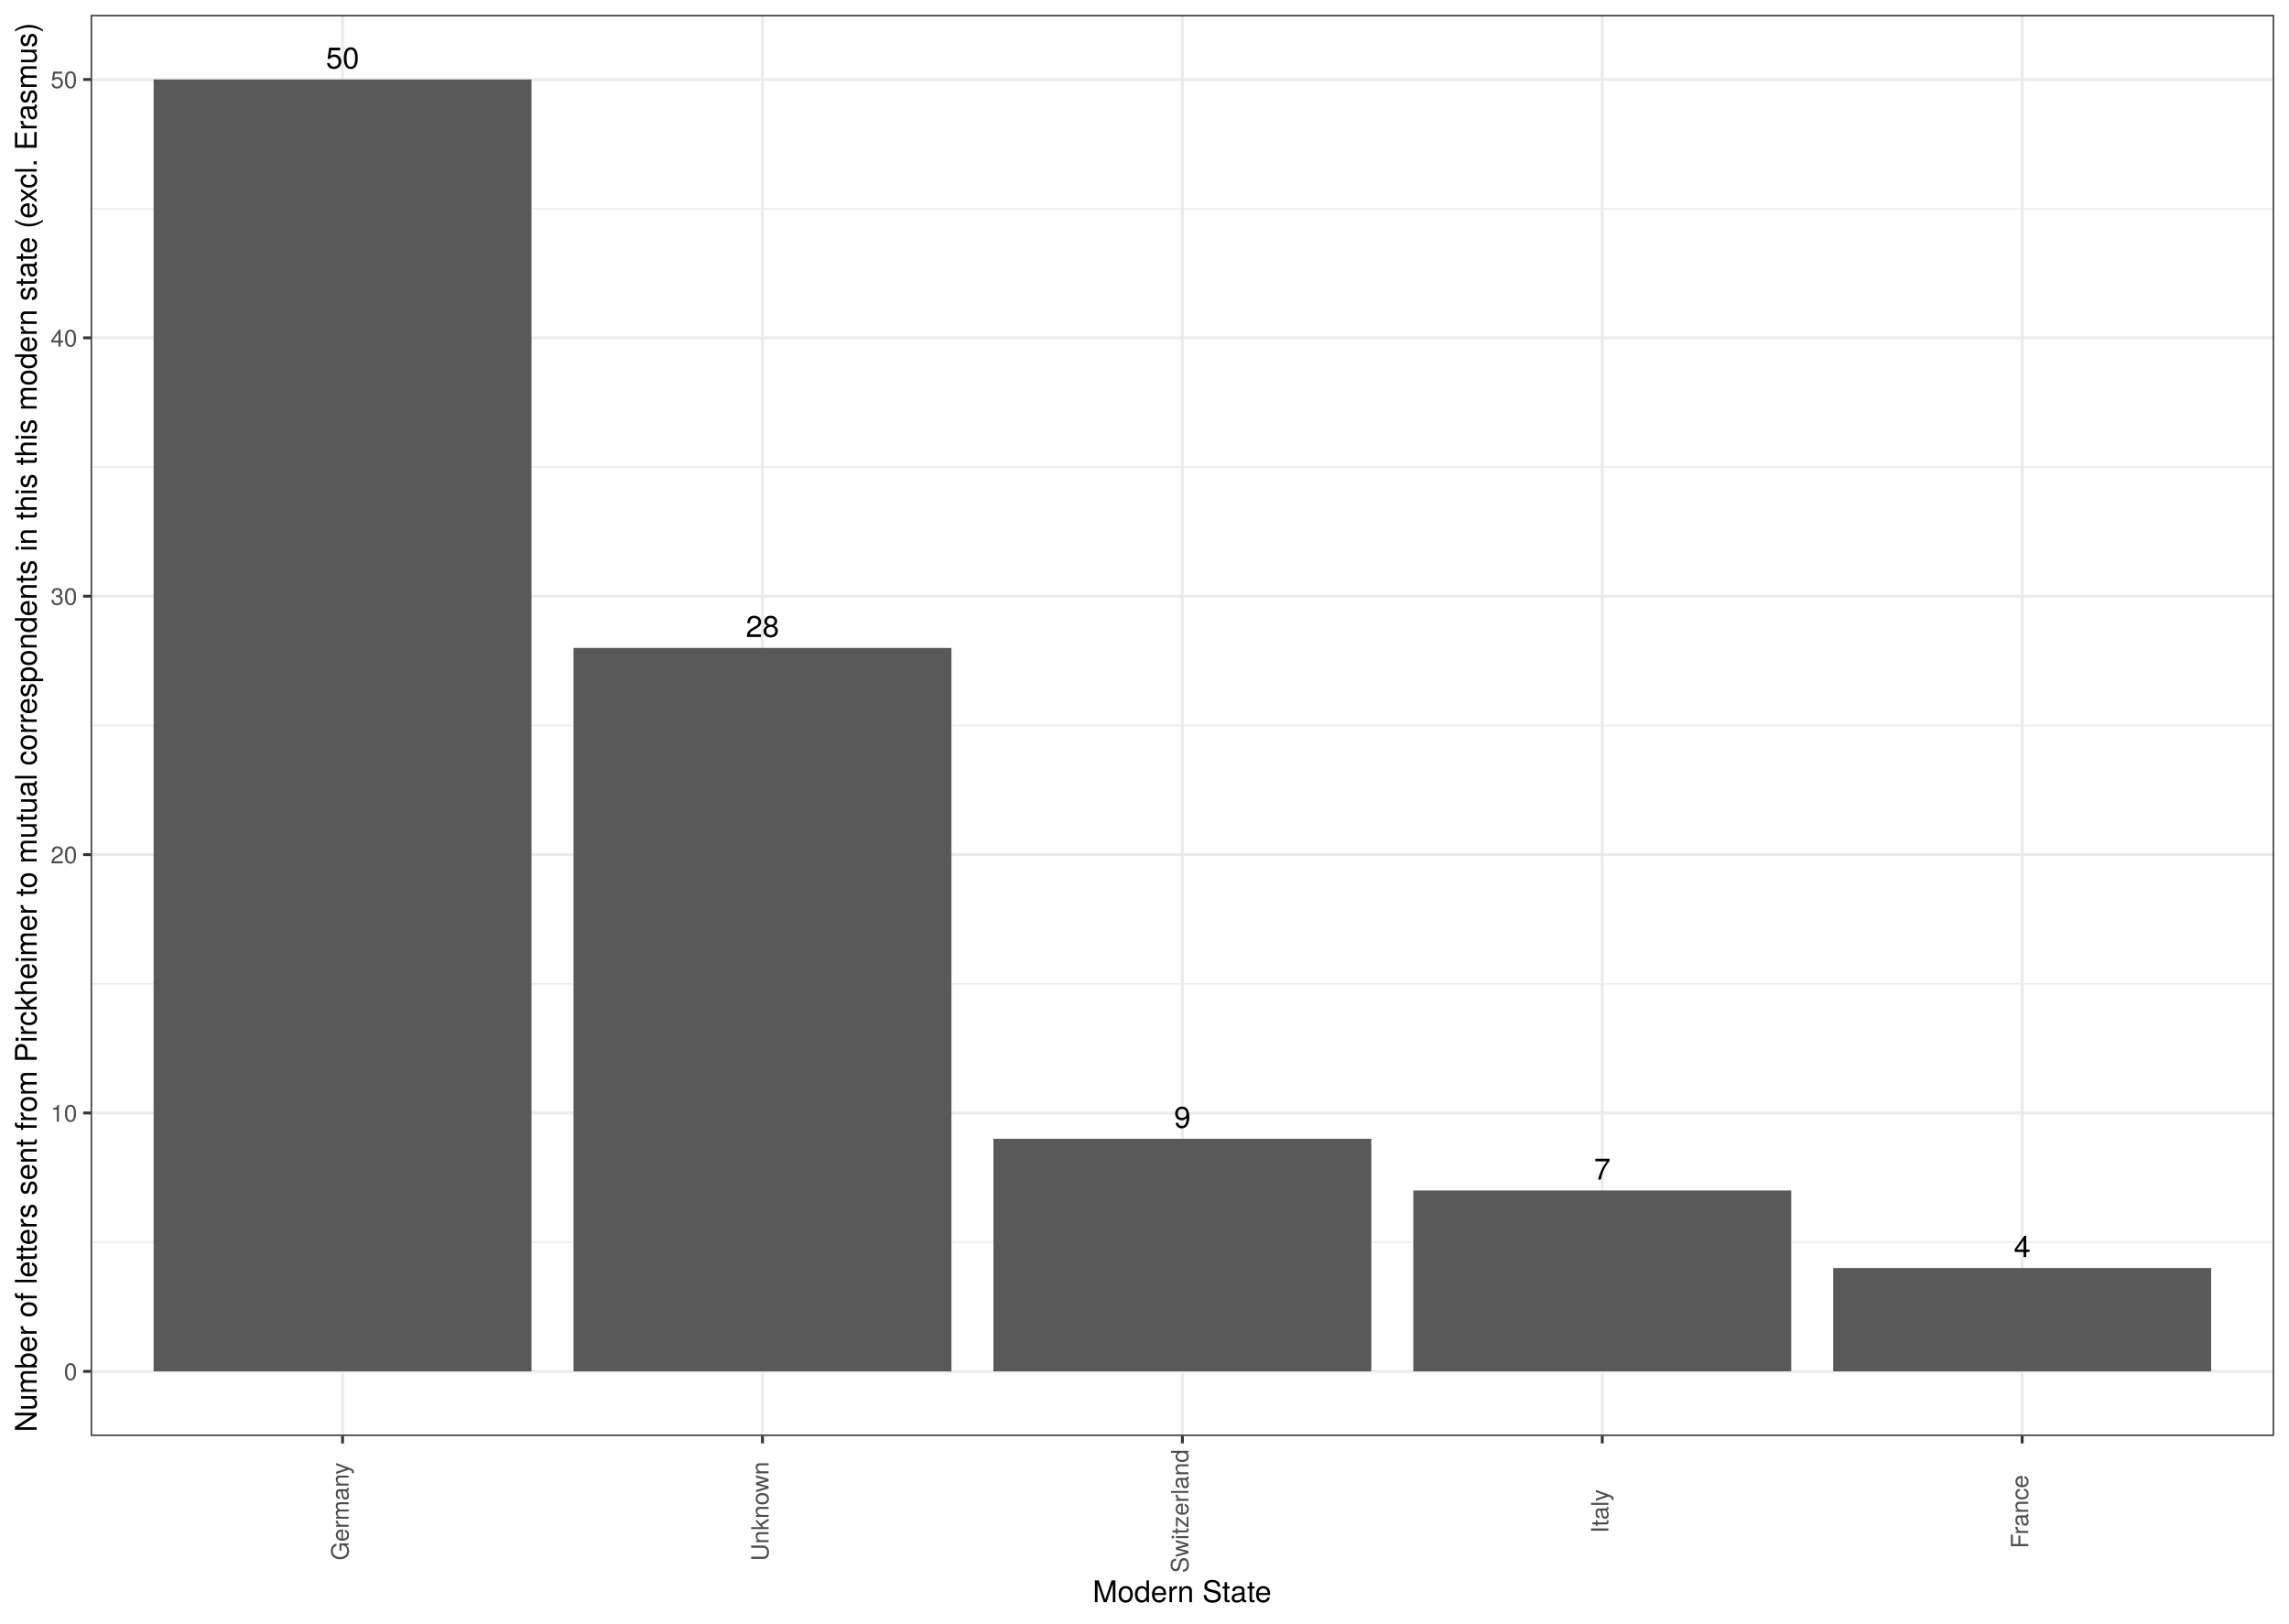
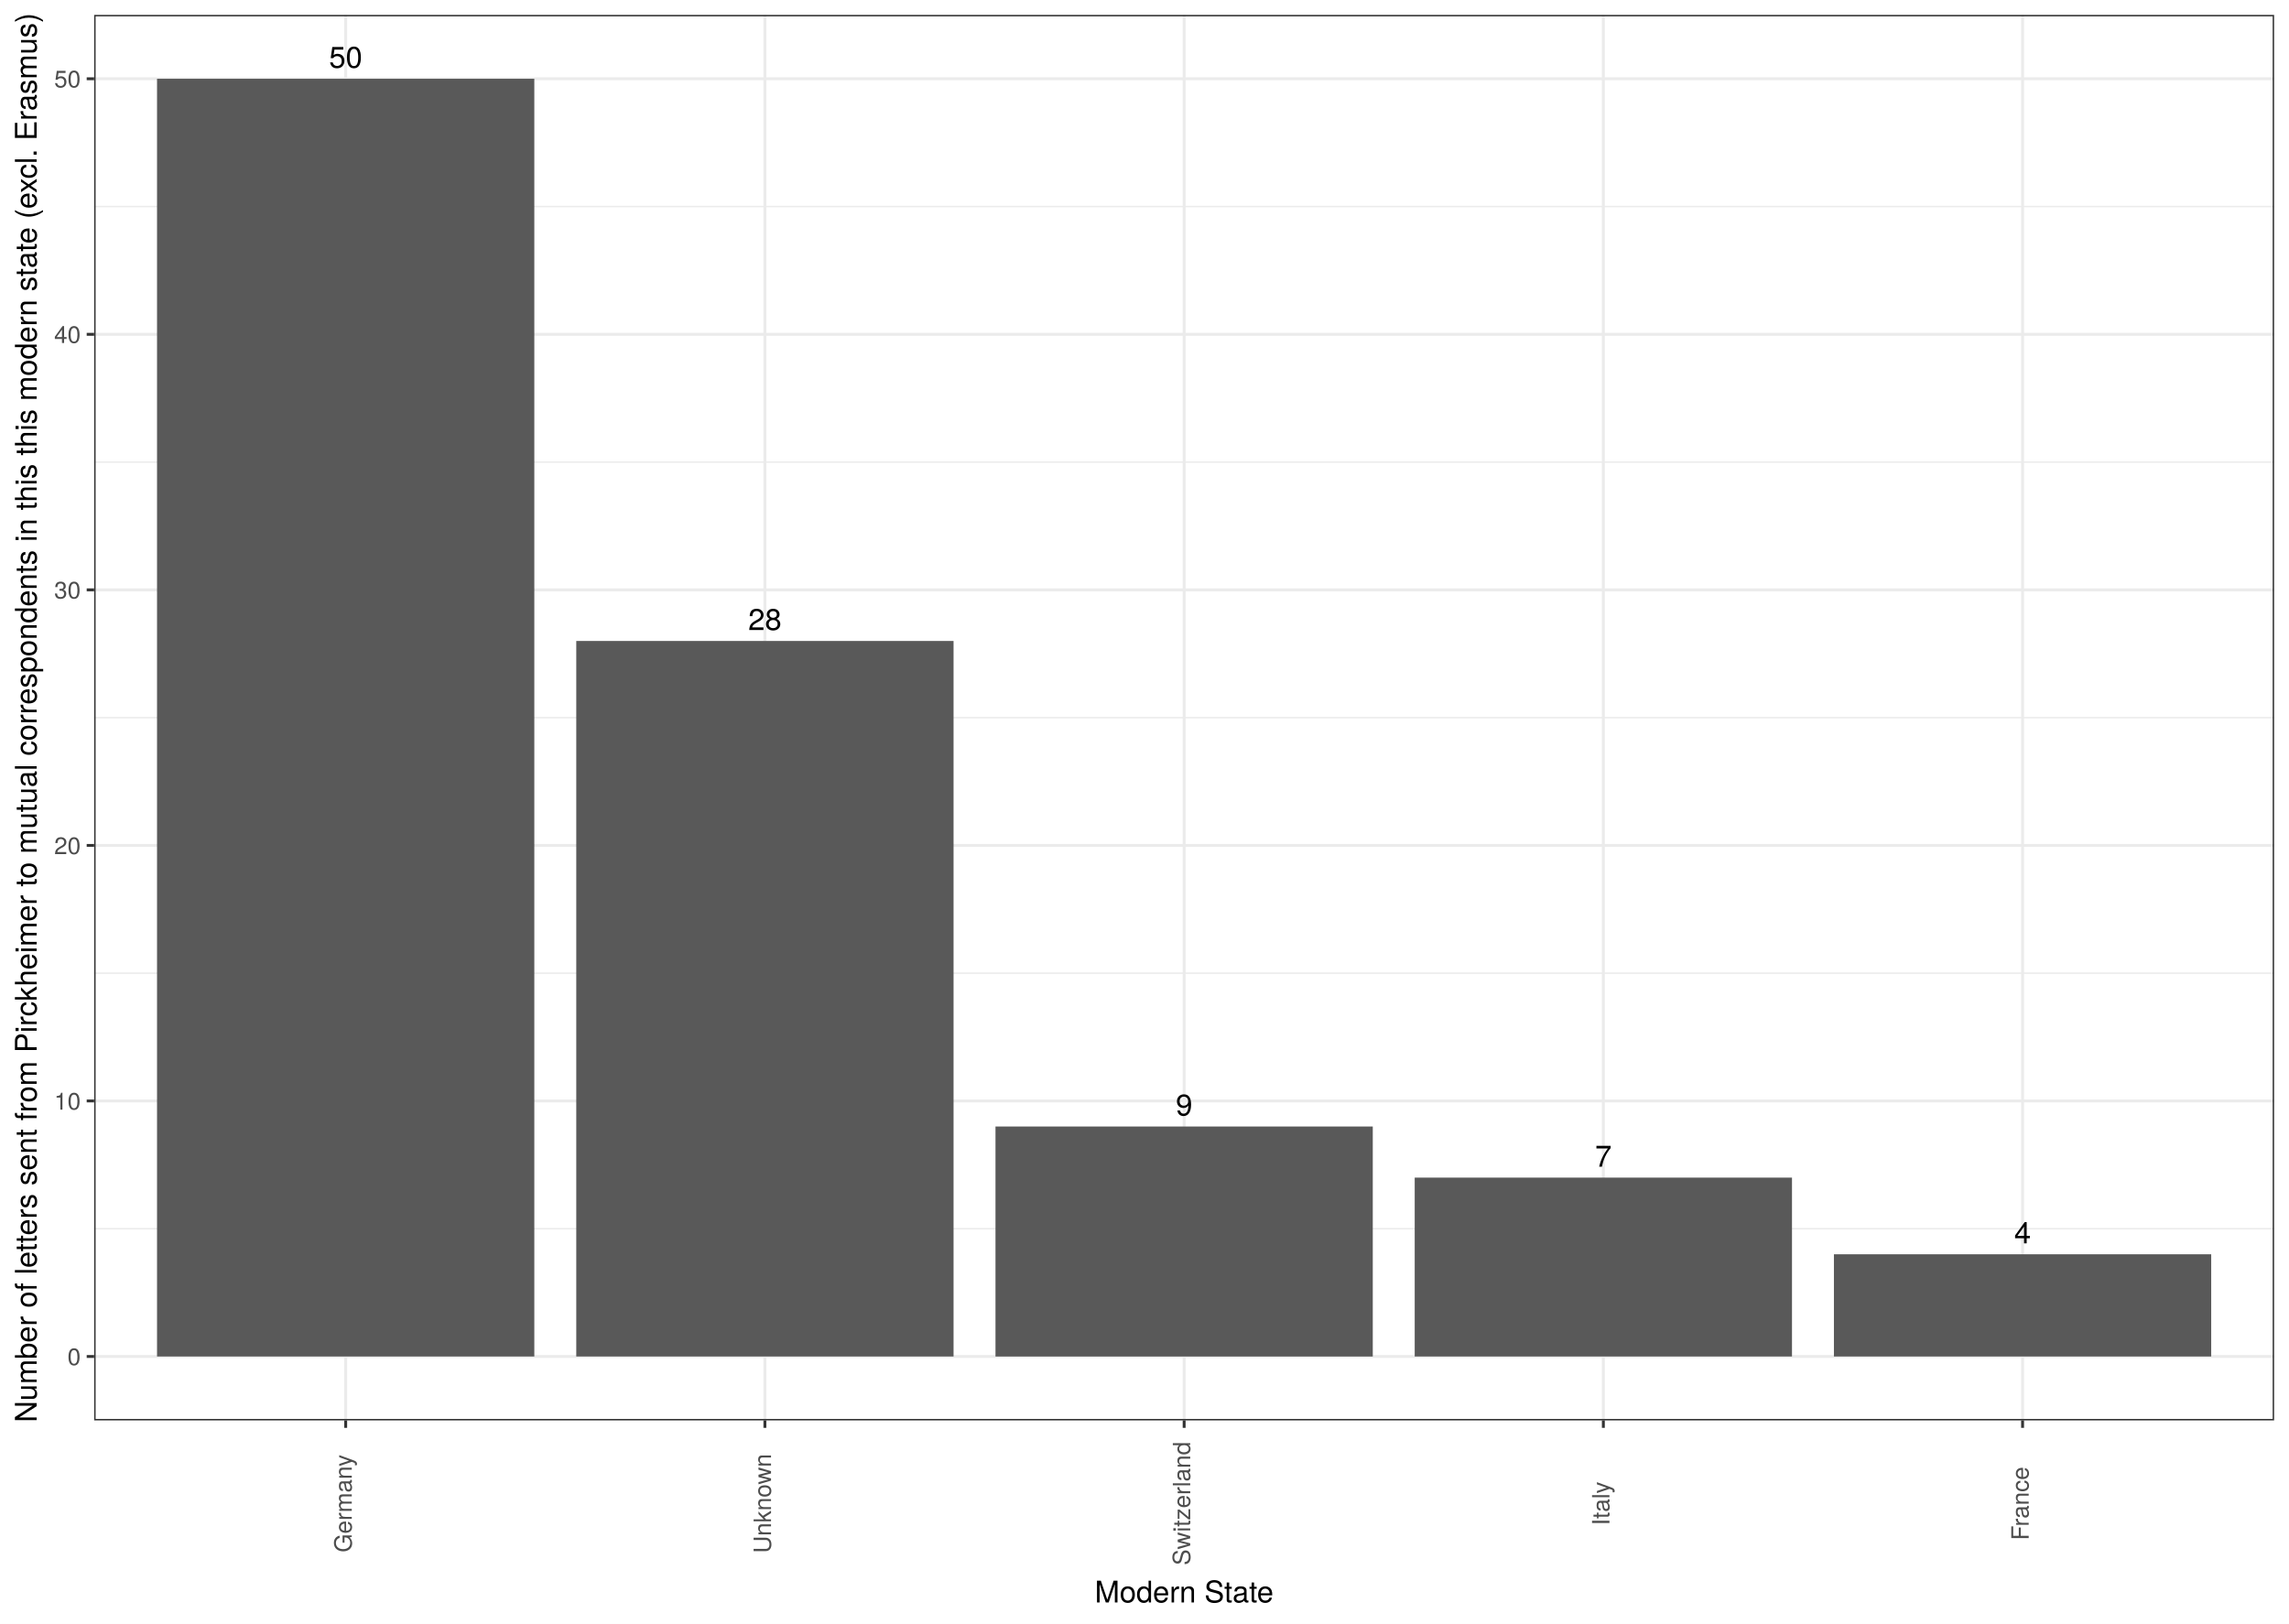
- <svg xmlns="http://www.w3.org/2000/svg" viewBox="0 0 842.40 597.60">
+ <svg xmlns="http://www.w3.org/2000/svg" class="svglite" width="842.40pt" height="597.60pt" viewBox="0 0 842.40 597.60">
  <defs>
    <style type="text/css">
-     line, polyline, polygon, path, rect, circle {
+     .svglite line, .svglite polyline, .svglite polygon, .svglite path, .svglite rect, .svglite circle {
      fill: none;
      stroke: #000000;
      stroke-linecap: round;
      stroke-linejoin: round;
      stroke-miterlimit: 10.00;
    }
+     .svglite text {
+       white-space: pre;
+     }
  </style>
  </defs>
  <rect width="100%" height="100%" style="stroke: none; fill: #FFFFFF;" />
-   <rect x="0" y="-0" width="842.40" height="597.60" style="stroke-width: 1.07; stroke: #FFFFFF; fill: #FFFFFF;" />
  <defs>
-     <clipPath id="cpMzMuMzV8ODM2LjkyfDUyOC41NXw1LjQ4">
-       <rect x="33.35" y="5.48" width="803.57" height="523.07" />
-     </clipPath>
-   </defs>
-   <rect x="33.35" y="5.48" width="803.57" height="523.07" style="stroke-width: 1.07; stroke: none; fill: #FFFFFF;" clip-path="url(#cpMzMuMzV8ODM2LjkyfDUyOC41NXw1LjQ4)" />
-   <polyline points="33.35,457.23 836.92,457.23 " style="stroke-width: 0.53; stroke: #EBEBEB; stroke-linecap: butt;" clip-path="url(#cpMzMuMzV8ODM2LjkyfDUyOC41NXw1LjQ4)" />
-   <polyline points="33.35,362.12 836.92,362.12 " style="stroke-width: 0.53; stroke: #EBEBEB; stroke-linecap: butt;" clip-path="url(#cpMzMuMzV8ODM2LjkyfDUyOC41NXw1LjQ4)" />
-   <polyline points="33.35,267.02 836.92,267.02 " style="stroke-width: 0.53; stroke: #EBEBEB; stroke-linecap: butt;" clip-path="url(#cpMzMuMzV8ODM2LjkyfDUyOC41NXw1LjQ4)" />
-   <polyline points="33.35,171.91 836.92,171.91 " style="stroke-width: 0.53; stroke: #EBEBEB; stroke-linecap: butt;" clip-path="url(#cpMzMuMzV8ODM2LjkyfDUyOC41NXw1LjQ4)" />
-   <polyline points="33.35,76.81 836.92,76.81 " style="stroke-width: 0.53; stroke: #EBEBEB; stroke-linecap: butt;" clip-path="url(#cpMzMuMzV8ODM2LjkyfDUyOC41NXw1LjQ4)" />
-   <polyline points="33.35,504.78 836.92,504.78 " style="stroke-width: 1.07; stroke: #EBEBEB; stroke-linecap: butt;" clip-path="url(#cpMzMuMzV8ODM2LjkyfDUyOC41NXw1LjQ4)" />
-   <polyline points="33.35,409.67 836.92,409.67 " style="stroke-width: 1.07; stroke: #EBEBEB; stroke-linecap: butt;" clip-path="url(#cpMzMuMzV8ODM2LjkyfDUyOC41NXw1LjQ4)" />
-   <polyline points="33.35,314.57 836.92,314.57 " style="stroke-width: 1.07; stroke: #EBEBEB; stroke-linecap: butt;" clip-path="url(#cpMzMuMzV8ODM2LjkyfDUyOC41NXw1LjQ4)" />
-   <polyline points="33.35,219.46 836.92,219.46 " style="stroke-width: 1.07; stroke: #EBEBEB; stroke-linecap: butt;" clip-path="url(#cpMzMuMzV8ODM2LjkyfDUyOC41NXw1LjQ4)" />
-   <polyline points="33.35,124.36 836.92,124.36 " style="stroke-width: 1.07; stroke: #EBEBEB; stroke-linecap: butt;" clip-path="url(#cpMzMuMzV8ODM2LjkyfDUyOC41NXw1LjQ4)" />
-   <polyline points="33.35,29.26 836.92,29.26 " style="stroke-width: 1.07; stroke: #EBEBEB; stroke-linecap: butt;" clip-path="url(#cpMzMuMzV8ODM2LjkyfDUyOC41NXw1LjQ4)" />
-   <polyline points="126.07,528.55 126.07,5.48 " style="stroke-width: 1.07; stroke: #EBEBEB; stroke-linecap: butt;" clip-path="url(#cpMzMuMzV8ODM2LjkyfDUyOC41NXw1LjQ4)" />
-   <polyline points="280.60,528.55 280.60,5.48 " style="stroke-width: 1.07; stroke: #EBEBEB; stroke-linecap: butt;" clip-path="url(#cpMzMuMzV8ODM2LjkyfDUyOC41NXw1LjQ4)" />
-   <polyline points="435.14,528.55 435.14,5.48 " style="stroke-width: 1.07; stroke: #EBEBEB; stroke-linecap: butt;" clip-path="url(#cpMzMuMzV8ODM2LjkyfDUyOC41NXw1LjQ4)" />
-   <polyline points="589.67,528.55 589.67,5.48 " style="stroke-width: 1.07; stroke: #EBEBEB; stroke-linecap: butt;" clip-path="url(#cpMzMuMzV8ODM2LjkyfDUyOC41NXw1LjQ4)" />
-   <polyline points="744.20,528.55 744.20,5.48 " style="stroke-width: 1.07; stroke: #EBEBEB; stroke-linecap: butt;" clip-path="url(#cpMzMuMzV8ODM2LjkyfDUyOC41NXw1LjQ4)" />
-   <rect x="56.53" y="29.26" width="139.08" height="475.52" style="stroke-width: 1.07; stroke: none; stroke-linecap: square; stroke-linejoin: miter; fill: #595959;" clip-path="url(#cpMzMuMzV8ODM2LjkyfDUyOC41NXw1LjQ4)" />
-   <rect x="211.07" y="238.49" width="139.08" height="266.29" style="stroke-width: 1.07; stroke: none; stroke-linecap: square; stroke-linejoin: miter; fill: #595959;" clip-path="url(#cpMzMuMzV8ODM2LjkyfDUyOC41NXw1LjQ4)" />
-   <rect x="365.60" y="419.18" width="139.08" height="85.59" style="stroke-width: 1.07; stroke: none; stroke-linecap: square; stroke-linejoin: miter; fill: #595959;" clip-path="url(#cpMzMuMzV8ODM2LjkyfDUyOC41NXw1LjQ4)" />
-   <rect x="520.13" y="438.20" width="139.08" height="66.57" style="stroke-width: 1.07; stroke: none; stroke-linecap: square; stroke-linejoin: miter; fill: #595959;" clip-path="url(#cpMzMuMzV8ODM2LjkyfDUyOC41NXw1LjQ4)" />
-   <rect x="674.66" y="466.74" width="139.08" height="38.04" style="stroke-width: 1.07; stroke: none; stroke-linecap: square; stroke-linejoin: miter; fill: #595959;" clip-path="url(#cpMzMuMzV8ODM2LjkyfDUyOC41NXw1LjQ4)" />
-   <g clip-path="url(#cpMzMuMzV8ODM2LjkyfDUyOC41NXw1LjQ4)">
-     <text x="119.93" y="25.23" style="font-size: 11.04px; font-family: TeX Gyre Heros;" textLength="12.28px" lengthAdjust="spacingAndGlyphs">50</text>
-   </g>
-   <g clip-path="url(#cpMzMuMzV8ODM2LjkyfDUyOC41NXw1LjQ4)">
-     <text x="274.47" y="234.46" style="font-size: 11.04px; font-family: TeX Gyre Heros;" textLength="12.28px" lengthAdjust="spacingAndGlyphs">28</text>
-   </g>
-   <g clip-path="url(#cpMzMuMzV8ODM2LjkyfDUyOC41NXw1LjQ4)">
-     <text x="432.07" y="415.16" style="font-size: 11.04px; font-family: TeX Gyre Heros;" textLength="6.14px" lengthAdjust="spacingAndGlyphs">9</text>
-   </g>
-   <g clip-path="url(#cpMzMuMzV8ODM2LjkyfDUyOC41NXw1LjQ4)">
-     <text x="586.60" y="434.18" style="font-size: 11.04px; font-family: TeX Gyre Heros;" textLength="6.14px" lengthAdjust="spacingAndGlyphs">7</text>
-   </g>
-   <g clip-path="url(#cpMzMuMzV8ODM2LjkyfDUyOC41NXw1LjQ4)">
-     <text x="741.13" y="462.71" style="font-size: 11.04px; font-family: TeX Gyre Heros;" textLength="6.14px" lengthAdjust="spacingAndGlyphs">4</text>
-   </g>
-   <rect x="33.35" y="5.48" width="803.57" height="523.07" style="stroke-width: 1.07; stroke: #333333;" clip-path="url(#cpMzMuMzV8ODM2LjkyfDUyOC41NXw1LjQ4)" />
-   <defs>
-     <clipPath id="cpMC4wMHw4NDIuNDB8NTk3LjYwfDAuMDA=">
+     <clipPath id="cpMC4wMHw4NDIuNDB8MC4wMHw1OTcuNjA=">
      <rect x="0.00" y="0.00" width="842.40" height="597.60" />
    </clipPath>
  </defs>
-   <g clip-path="url(#cpMC4wMHw4NDIuNDB8NTk3LjYwfDAuMDA=)">
-     <text x="23.53" y="507.99" style="font-size: 8.80px; fill: #4D4D4D; font-family: TeX Gyre Heros;" textLength="4.89px" lengthAdjust="spacingAndGlyphs">0</text>
+   <g clip-path="url(#cpMC4wMHw4NDIuNDB8MC4wMHw1OTcuNjA=)">
+     <rect x="0" y="-0" width="842.40" height="597.60" style="stroke-width: 1.07; stroke: #FFFFFF; fill: #FFFFFF;" />
  </g>
-   <g clip-path="url(#cpMC4wMHw4NDIuNDB8NTk3LjYwfDAuMDA=)">
-     <text x="18.64" y="412.88" style="font-size: 8.80px; fill: #4D4D4D; font-family: TeX Gyre Heros;" textLength="9.79px" lengthAdjust="spacingAndGlyphs">10</text>
+   <defs>
+     <clipPath id="cpMzQuNjV8ODM2LjkyfDUuNDh8NTIyLjgy">
+       <rect x="34.65" y="5.48" width="802.27" height="517.34" />
+     </clipPath>
+   </defs>
+   <g clip-path="url(#cpMzQuNjV8ODM2LjkyfDUuNDh8NTIyLjgy)">
+     <rect x="34.65" y="5.48" width="802.27" height="517.34" style="stroke-width: 1.07; stroke: none; fill: #FFFFFF;" />
+     <polyline points="34.65,452.27 836.92,452.27 " style="stroke-width: 0.53; stroke: #EBEBEB; stroke-linecap: butt;" />
+     <polyline points="34.65,358.21 836.92,358.21 " style="stroke-width: 0.53; stroke: #EBEBEB; stroke-linecap: butt;" />
+     <polyline points="34.65,264.15 836.92,264.15 " style="stroke-width: 0.53; stroke: #EBEBEB; stroke-linecap: butt;" />
+     <polyline points="34.65,170.09 836.92,170.09 " style="stroke-width: 0.53; stroke: #EBEBEB; stroke-linecap: butt;" />
+     <polyline points="34.65,76.03 836.92,76.03 " style="stroke-width: 0.53; stroke: #EBEBEB; stroke-linecap: butt;" />
+     <polyline points="34.65,499.30 836.92,499.30 " style="stroke-width: 1.07; stroke: #EBEBEB; stroke-linecap: butt;" />
+     <polyline points="34.65,405.24 836.92,405.24 " style="stroke-width: 1.07; stroke: #EBEBEB; stroke-linecap: butt;" />
+     <polyline points="34.65,311.18 836.92,311.18 " style="stroke-width: 1.07; stroke: #EBEBEB; stroke-linecap: butt;" />
+     <polyline points="34.65,217.12 836.92,217.12 " style="stroke-width: 1.07; stroke: #EBEBEB; stroke-linecap: butt;" />
+     <polyline points="34.65,123.06 836.92,123.06 " style="stroke-width: 1.07; stroke: #EBEBEB; stroke-linecap: butt;" />
+     <polyline points="34.65,28.99 836.92,28.99 " style="stroke-width: 1.07; stroke: #EBEBEB; stroke-linecap: butt;" />
+     <polyline points="127.22,522.82 127.22,5.48 " style="stroke-width: 1.07; stroke: #EBEBEB; stroke-linecap: butt;" />
+     <polyline points="281.50,522.82 281.50,5.48 " style="stroke-width: 1.07; stroke: #EBEBEB; stroke-linecap: butt;" />
+     <polyline points="435.79,522.82 435.79,5.48 " style="stroke-width: 1.07; stroke: #EBEBEB; stroke-linecap: butt;" />
+     <polyline points="590.07,522.82 590.07,5.48 " style="stroke-width: 1.07; stroke: #EBEBEB; stroke-linecap: butt;" />
+     <polyline points="744.35,522.82 744.35,5.48 " style="stroke-width: 1.07; stroke: #EBEBEB; stroke-linecap: butt;" />
+     <rect x="57.79" y="28.99" width="138.85" height="470.31" style="stroke-width: 1.07; stroke: none; stroke-linecap: butt; stroke-linejoin: miter; fill: #595959;" />
+     <rect x="212.08" y="235.93" width="138.85" height="263.37" style="stroke-width: 1.07; stroke: none; stroke-linecap: butt; stroke-linejoin: miter; fill: #595959;" />
+     <rect x="366.36" y="414.65" width="138.85" height="84.66" style="stroke-width: 1.07; stroke: none; stroke-linecap: butt; stroke-linejoin: miter; fill: #595959;" />
+     <rect x="520.64" y="433.46" width="138.85" height="65.84" style="stroke-width: 1.07; stroke: none; stroke-linecap: butt; stroke-linejoin: miter; fill: #595959;" />
+     <rect x="674.92" y="461.68" width="138.85" height="37.62" style="stroke-width: 1.07; stroke: none; stroke-linecap: butt; stroke-linejoin: miter; fill: #595959;" />
+     <text x="127.22" y="24.97" text-anchor="middle" style="font-size: 11.04px; font-family: &quot;TeX Gyre Heros&quot;;" textLength="14.04px" lengthAdjust="spacingAndGlyphs">50</text>
+     <text x="281.50" y="231.91" text-anchor="middle" style="font-size: 11.04px; font-family: &quot;TeX Gyre Heros&quot;;" textLength="14.04px" lengthAdjust="spacingAndGlyphs">28</text>
+     <text x="435.79" y="410.63" text-anchor="middle" style="font-size: 11.04px; font-family: &quot;TeX Gyre Heros&quot;;" textLength="7.02px" lengthAdjust="spacingAndGlyphs">9</text>
+     <text x="590.07" y="429.44" text-anchor="middle" style="font-size: 11.04px; font-family: &quot;TeX Gyre Heros&quot;;" textLength="7.02px" lengthAdjust="spacingAndGlyphs">7</text>
+     <text x="744.35" y="457.66" text-anchor="middle" style="font-size: 11.04px; font-family: &quot;TeX Gyre Heros&quot;;" textLength="7.02px" lengthAdjust="spacingAndGlyphs">4</text>
+     <rect x="34.65" y="5.48" width="802.27" height="517.34" style="stroke-width: 1.07; stroke: #333333;" />
  </g>
-   <g clip-path="url(#cpMC4wMHw4NDIuNDB8NTk3LjYwfDAuMDA=)">
-     <text x="18.64" y="317.78" style="font-size: 8.80px; fill: #4D4D4D; font-family: TeX Gyre Heros;" textLength="9.79px" lengthAdjust="spacingAndGlyphs">20</text>
-   </g>
-   <g clip-path="url(#cpMC4wMHw4NDIuNDB8NTk3LjYwfDAuMDA=)">
-     <text x="18.64" y="222.67" style="font-size: 8.80px; fill: #4D4D4D; font-family: TeX Gyre Heros;" textLength="9.79px" lengthAdjust="spacingAndGlyphs">30</text>
-   </g>
-   <g clip-path="url(#cpMC4wMHw4NDIuNDB8NTk3LjYwfDAuMDA=)">
-     <text x="18.64" y="127.57" style="font-size: 8.80px; fill: #4D4D4D; font-family: TeX Gyre Heros;" textLength="9.79px" lengthAdjust="spacingAndGlyphs">40</text>
-   </g>
-   <g clip-path="url(#cpMC4wMHw4NDIuNDB8NTk3LjYwfDAuMDA=)">
-     <text x="18.64" y="32.46" style="font-size: 8.80px; fill: #4D4D4D; font-family: TeX Gyre Heros;" textLength="9.79px" lengthAdjust="spacingAndGlyphs">50</text>
-   </g>
-   <polyline points="30.61,504.78 33.35,504.78 " style="stroke-width: 1.07; stroke: #333333; stroke-linecap: butt;" clip-path="url(#cpMC4wMHw4NDIuNDB8NTk3LjYwfDAuMDA=)" />
-   <polyline points="30.61,409.67 33.35,409.67 " style="stroke-width: 1.07; stroke: #333333; stroke-linecap: butt;" clip-path="url(#cpMC4wMHw4NDIuNDB8NTk3LjYwfDAuMDA=)" />
-   <polyline points="30.61,314.57 33.35,314.57 " style="stroke-width: 1.07; stroke: #333333; stroke-linecap: butt;" clip-path="url(#cpMC4wMHw4NDIuNDB8NTk3LjYwfDAuMDA=)" />
-   <polyline points="30.61,219.46 33.35,219.46 " style="stroke-width: 1.07; stroke: #333333; stroke-linecap: butt;" clip-path="url(#cpMC4wMHw4NDIuNDB8NTk3LjYwfDAuMDA=)" />
-   <polyline points="30.61,124.36 33.35,124.36 " style="stroke-width: 1.07; stroke: #333333; stroke-linecap: butt;" clip-path="url(#cpMC4wMHw4NDIuNDB8NTk3LjYwfDAuMDA=)" />
-   <polyline points="30.61,29.26 33.35,29.26 " style="stroke-width: 1.07; stroke: #333333; stroke-linecap: butt;" clip-path="url(#cpMC4wMHw4NDIuNDB8NTk3LjYwfDAuMDA=)" />
-   <polyline points="126.07,531.29 126.07,528.55 " style="stroke-width: 1.07; stroke: #333333; stroke-linecap: butt;" clip-path="url(#cpMC4wMHw4NDIuNDB8NTk3LjYwfDAuMDA=)" />
-   <polyline points="280.60,531.29 280.60,528.55 " style="stroke-width: 1.07; stroke: #333333; stroke-linecap: butt;" clip-path="url(#cpMC4wMHw4NDIuNDB8NTk3LjYwfDAuMDA=)" />
-   <polyline points="435.14,531.29 435.14,528.55 " style="stroke-width: 1.07; stroke: #333333; stroke-linecap: butt;" clip-path="url(#cpMC4wMHw4NDIuNDB8NTk3LjYwfDAuMDA=)" />
-   <polyline points="589.67,531.29 589.67,528.55 " style="stroke-width: 1.07; stroke: #333333; stroke-linecap: butt;" clip-path="url(#cpMC4wMHw4NDIuNDB8NTk3LjYwfDAuMDA=)" />
-   <polyline points="744.20,531.29 744.20,528.55 " style="stroke-width: 1.07; stroke: #333333; stroke-linecap: butt;" clip-path="url(#cpMC4wMHw4NDIuNDB8NTk3LjYwfDAuMDA=)" />
-   <g clip-path="url(#cpMC4wMHw4NDIuNDB8NTk3LjYwfDAuMDA=)">
-     <text transform="translate(128.32,574.32) rotate(-90)" style="font-size: 8.80px; fill: #4D4D4D; font-family: TeX Gyre Heros;" textLength="36.19px" lengthAdjust="spacingAndGlyphs">Germany</text>
-   </g>
-   <g clip-path="url(#cpMC4wMHw4NDIuNDB8NTk3LjYwfDAuMDA=)">
-     <text transform="translate(282.85,574.56) rotate(-90)" style="font-size: 8.80px; fill: #4D4D4D; font-family: TeX Gyre Heros;" textLength="36.68px" lengthAdjust="spacingAndGlyphs">Unknown</text>
-   </g>
-   <g clip-path="url(#cpMC4wMHw4NDIuNDB8NTk3LjYwfDAuMDA=)">
-     <text transform="translate(437.38,578.96) rotate(-90)" style="font-size: 8.80px; fill: #4D4D4D; font-family: TeX Gyre Heros;" textLength="45.48px" lengthAdjust="spacingAndGlyphs">Switzerland</text>
-   </g>
-   <g clip-path="url(#cpMC4wMHw4NDIuNDB8NTk3LjYwfDAuMDA=)">
-     <text transform="translate(591.91,564.29) rotate(-90)" style="font-size: 8.80px; fill: #4D4D4D; font-family: TeX Gyre Heros;" textLength="16.14px" lengthAdjust="spacingAndGlyphs">Italy</text>
-   </g>
-   <g clip-path="url(#cpMC4wMHw4NDIuNDB8NTk3LjYwfDAuMDA=)">
-     <text transform="translate(746.45,569.92) rotate(-90)" style="font-size: 8.80px; fill: #4D4D4D; font-family: TeX Gyre Heros;" textLength="27.39px" lengthAdjust="spacingAndGlyphs">France</text>
-   </g>
-   <g clip-path="url(#cpMC4wMHw4NDIuNDB8NTk3LjYwfDAuMDA=)">
-     <text x="402.12" y="589.72" style="font-size: 11.00px; font-family: TeX Gyre Heros;" textLength="66.03px" lengthAdjust="spacingAndGlyphs">Modern State</text>
-   </g>
-   <g clip-path="url(#cpMC4wMHw4NDIuNDB8NTk3LjYwfDAuMDA=)">
-     <text transform="translate(13.50,527.13) rotate(-90)" style="font-size: 11.00px; font-family: TeX Gyre Heros;" textLength="520.22px" lengthAdjust="spacingAndGlyphs">Number of letters sent from Pirckheimer to mutual correspondents in this this modern state (excl. Erasmus)</text>
+   <g clip-path="url(#cpMC4wMHw4NDIuNDB8MC4wMHw1OTcuNjA=)">
+     <text x="29.72" y="502.51" text-anchor="end" style="font-size: 8.80px;fill: #4D4D4D; font-family: &quot;TeX Gyre Heros&quot;;" textLength="5.59px" lengthAdjust="spacingAndGlyphs">0</text>
+     <text x="29.72" y="408.45" text-anchor="end" style="font-size: 8.80px;fill: #4D4D4D; font-family: &quot;TeX Gyre Heros&quot;;" textLength="11.19px" lengthAdjust="spacingAndGlyphs">10</text>
+     <text x="29.72" y="314.39" text-anchor="end" style="font-size: 8.80px;fill: #4D4D4D; font-family: &quot;TeX Gyre Heros&quot;;" textLength="11.19px" lengthAdjust="spacingAndGlyphs">20</text>
+     <text x="29.72" y="220.33" text-anchor="end" style="font-size: 8.80px;fill: #4D4D4D; font-family: &quot;TeX Gyre Heros&quot;;" textLength="11.19px" lengthAdjust="spacingAndGlyphs">30</text>
+     <text x="29.72" y="126.26" text-anchor="end" style="font-size: 8.80px;fill: #4D4D4D; font-family: &quot;TeX Gyre Heros&quot;;" textLength="11.19px" lengthAdjust="spacingAndGlyphs">40</text>
+     <text x="29.72" y="32.20" text-anchor="end" style="font-size: 8.80px;fill: #4D4D4D; font-family: &quot;TeX Gyre Heros&quot;;" textLength="11.19px" lengthAdjust="spacingAndGlyphs">50</text>
+     <polyline points="31.91,499.30 34.65,499.30 " style="stroke-width: 1.07; stroke: #333333; stroke-linecap: butt;" />
+     <polyline points="31.91,405.24 34.65,405.24 " style="stroke-width: 1.07; stroke: #333333; stroke-linecap: butt;" />
+     <polyline points="31.91,311.18 34.65,311.18 " style="stroke-width: 1.07; stroke: #333333; stroke-linecap: butt;" />
+     <polyline points="31.91,217.12 34.65,217.12 " style="stroke-width: 1.07; stroke: #333333; stroke-linecap: butt;" />
+     <polyline points="31.91,123.06 34.65,123.06 " style="stroke-width: 1.07; stroke: #333333; stroke-linecap: butt;" />
+     <polyline points="31.91,28.99 34.65,28.99 " style="stroke-width: 1.07; stroke: #333333; stroke-linecap: butt;" />
+     <polyline points="127.22,525.56 127.22,522.82 " style="stroke-width: 1.07; stroke: #333333; stroke-linecap: butt;" />
+     <polyline points="281.50,525.56 281.50,522.82 " style="stroke-width: 1.07; stroke: #333333; stroke-linecap: butt;" />
+     <polyline points="435.79,525.56 435.79,522.82 " style="stroke-width: 1.07; stroke: #333333; stroke-linecap: butt;" />
+     <polyline points="590.07,525.56 590.07,522.82 " style="stroke-width: 1.07; stroke: #333333; stroke-linecap: butt;" />
+     <polyline points="744.35,525.56 744.35,522.82 " style="stroke-width: 1.07; stroke: #333333; stroke-linecap: butt;" />
+     <text transform="translate(129.46,553.41) rotate(-90)" text-anchor="middle" style="font-size: 8.80px;fill: #4D4D4D; font-family: &quot;TeX Gyre Heros&quot;;" textLength="40.44px" lengthAdjust="spacingAndGlyphs">Germany</text>
+     <text transform="translate(283.75,553.41) rotate(-90)" text-anchor="middle" style="font-size: 8.80px;fill: #4D4D4D; font-family: &quot;TeX Gyre Heros&quot;;" textLength="40.83px" lengthAdjust="spacingAndGlyphs">Unknown</text>
+     <text transform="translate(438.03,553.41) rotate(-90)" text-anchor="middle" style="font-size: 8.80px;fill: #4D4D4D; font-family: &quot;TeX Gyre Heros&quot;;" textLength="51.32px" lengthAdjust="spacingAndGlyphs">Switzerland</text>
+     <text transform="translate(592.31,553.41) rotate(-90)" text-anchor="middle" style="font-size: 8.80px;fill: #4D4D4D; font-family: &quot;TeX Gyre Heros&quot;;" textLength="19.09px" lengthAdjust="spacingAndGlyphs">Italy</text>
+     <text transform="translate(746.60,553.41) rotate(-90)" text-anchor="middle" style="font-size: 8.80px;fill: #4D4D4D; font-family: &quot;TeX Gyre Heros&quot;;" textLength="29.25px" lengthAdjust="spacingAndGlyphs">France</text>
+     <text x="435.79" y="589.83" text-anchor="middle" style="font-size: 11.00px; font-family: &quot;TeX Gyre Heros&quot;;" textLength="73.89px" lengthAdjust="spacingAndGlyphs">Modern State</text>
+     <text transform="translate(13.50,264.15) rotate(-90)" text-anchor="middle" style="font-size: 11.00px; font-family: &quot;TeX Gyre Heros&quot;;" textLength="594.19px" lengthAdjust="spacingAndGlyphs">Number of letters sent from Pirckheimer to mutual correspondents in this this modern state (excl. Erasmus)</text>
  </g>
</svg>
